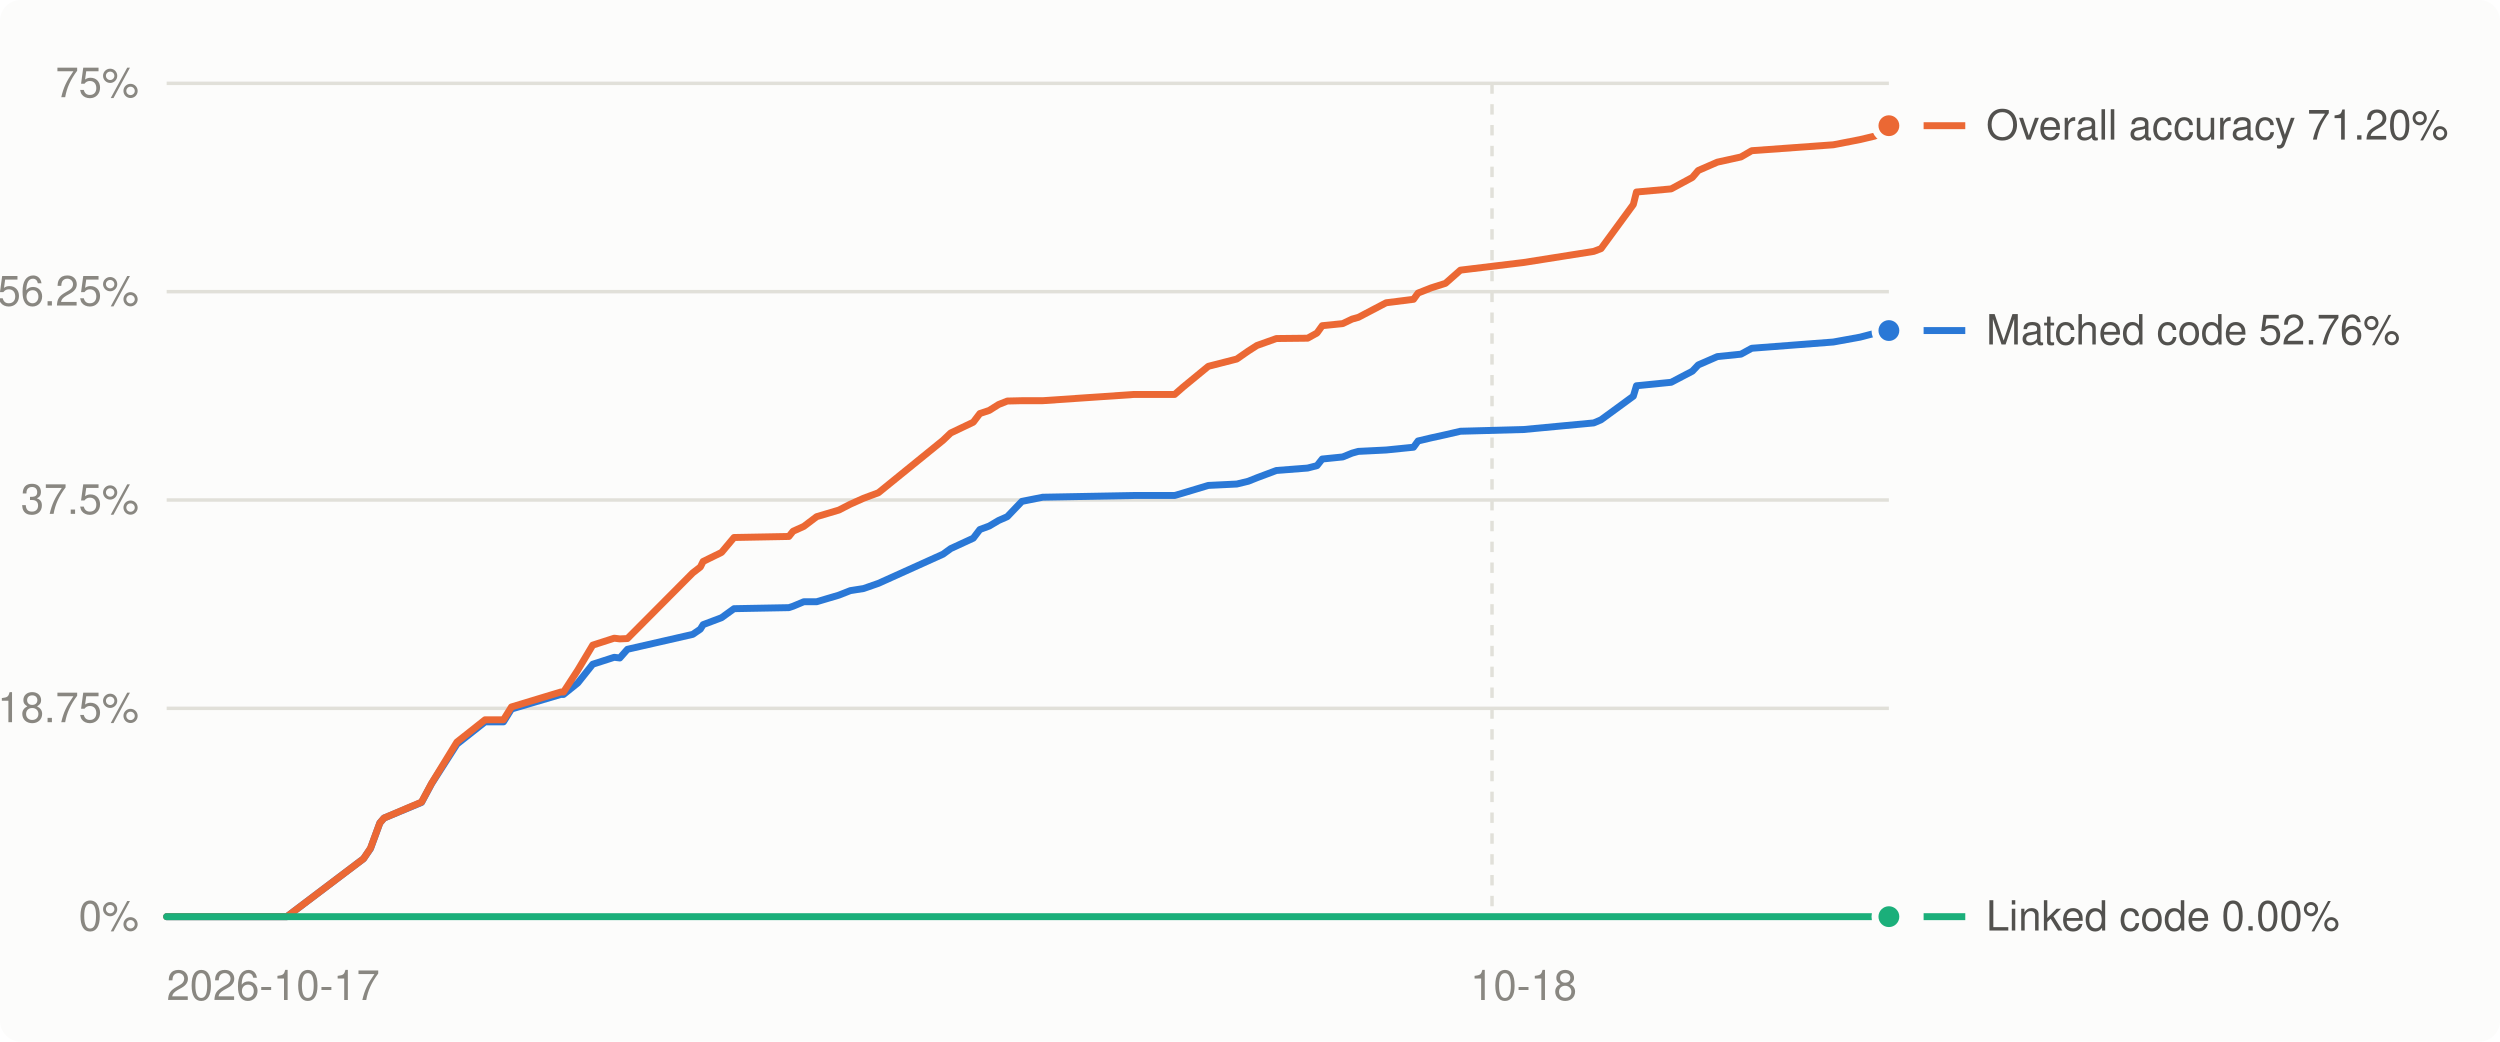
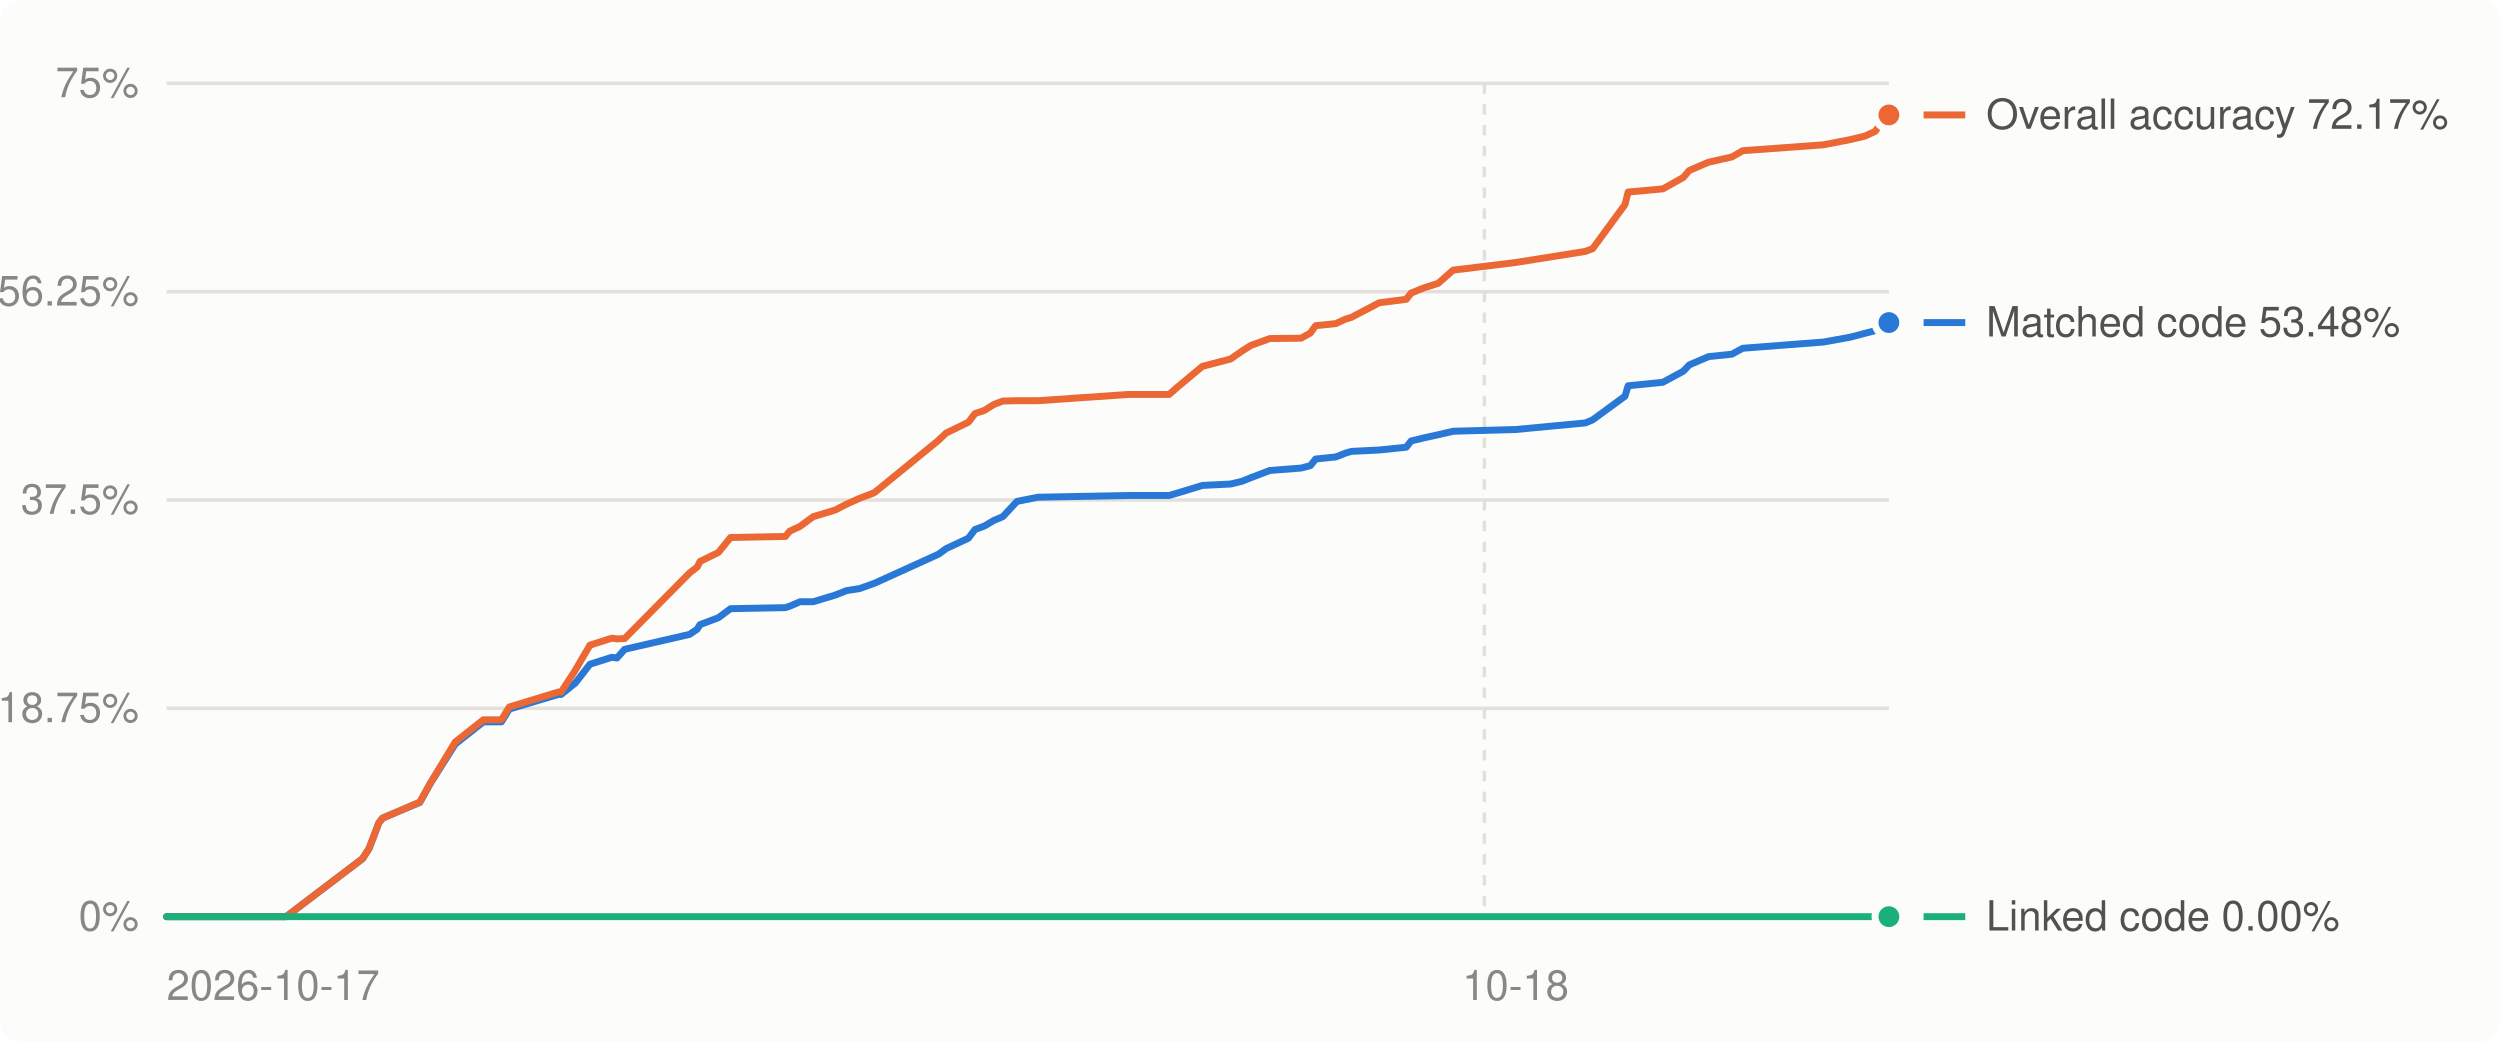
<svg xmlns="http://www.w3.org/2000/svg" viewBox="0 0 720 300" width="720" height="300" role="img" aria-label="Decompilation progress over time">
  <style>
.bg{fill:#fcfcfb}.grid{stroke:#e1e0d9}.muted{fill:#898781}.lbl{fill:#52514e}.ln0{stroke:#2a78d6}.dot0{fill:#2a78d6;stroke:#fcfcfb}.ln1{stroke:#eb6834}.dot1{fill:#eb6834;stroke:#fcfcfb}.ln2{stroke:#1baf7a}.dot2{fill:#1baf7a;stroke:#fcfcfb}
@media (prefers-color-scheme: dark){.bg{fill:#1a1a19}.grid{stroke:#2c2c2a}.muted{fill:#898781}.lbl{fill:#c3c2b7}.ln0{stroke:#3987e5}.dot0{fill:#3987e5;stroke:#1a1a19}.ln1{stroke:#d95926}.dot1{fill:#d95926;stroke:#1a1a19}.ln2{stroke:#199e70}.dot2{fill:#199e70;stroke:#1a1a19}}
text{font:12px -apple-system,BlinkMacSystemFont,'Segoe UI',Helvetica,Arial,sans-serif}
</style>
  <rect class="bg" width="720" height="300" rx="6" />
  <line x1="48" x2="544" y1="264.0" y2="264.0" class="grid" stroke-width="1" />
  <text x="40" y="268.0" class="muted" text-anchor="end">0%</text>
  <line x1="48" x2="544" y1="204.0" y2="204.0" class="grid" stroke-width="1" />
  <text x="40" y="208.0" class="muted" text-anchor="end">18.75%</text>
  <line x1="48" x2="544" y1="144.0" y2="144.0" class="grid" stroke-width="1" />
  <text x="40" y="148.0" class="muted" text-anchor="end">37.5%</text>
  <line x1="48" x2="544" y1="84.0" y2="84.0" class="grid" stroke-width="1" />
  <text x="40" y="88.0" class="muted" text-anchor="end">56.25%</text>
  <line x1="48" x2="544" y1="24.0" y2="24.0" class="grid" stroke-width="1" />
  <text x="40" y="28.0" class="muted" text-anchor="end">75%</text>
-   <line x1="429.7" x2="429.7" y1="24" y2="264" class="grid" stroke-width="1" stroke-dasharray="3 3" />
+   <line x1="427.5" x2="427.5" y1="24" y2="264" class="grid" stroke-width="1" stroke-dasharray="3 3" />
  <text class="muted" x="48.0" y="288" text-anchor="start">2026-10-17</text>
-   <text class="muted" x="438.8" y="288" text-anchor="middle">10-18</text>
-   <polyline points="48.0,264.0 82.6,264.0 104.7,247.3 106.7,244.4 109.4,237.0 110.6,235.6 121.4,231.1 124.3,225.7 131.6,214.3 139.7,207.9 145.0,207.9 147.3,204.2 161.5,200.0 162.3,200.0 166.4,196.7 170.7,191.3 176.9,189.3 178.5,189.5 180.7,187.0 199.5,182.7 201.7,181.2 202.5,179.9 207.8,177.9 211.4,175.3 227.2,175.0 228.4,174.6 231.5,173.3 235.2,173.3 241.6,171.4 244.9,170.1 248.7,169.5 253.0,168.0 271.6,159.6 273.8,158.0 280.3,155.0 282.2,152.5 284.9,151.5 287.6,149.9 290.1,148.8 294.3,144.4 300.3,143.2 326.6,142.7 338.3,142.7 340.7,142.0 348.0,139.8 356.2,139.4 359.5,138.6 362.0,137.6 367.6,135.5 376.6,134.8 379.3,134.1 380.8,132.2 386.7,131.6 389.4,130.5 391.2,130.0 399.2,129.6 407.1,128.8 408.4,127.0 412.2,126.1 416.3,125.2 420.6,124.2 438.8,123.7 459.0,121.8 461.1,120.9 470.4,114.1 471.3,111.1 481.3,110.1 487.4,106.9 489.1,105.1 494.6,102.7 501.4,102.0 504.5,100.3 528.0,98.5 535.7,97.1 539.9,96.0 542.9,95.2 544.0,95.2" fill="none" class="ln0" stroke-width="2" stroke-linejoin="round" stroke-linecap="round" />
-   <polyline points="48.0,264.0 82.6,264.0 104.7,247.3 106.7,244.3 109.4,237.0 110.6,235.6 121.4,231.0 124.3,225.6 131.6,213.7 139.7,207.3 145.0,207.3 147.3,203.6 161.5,199.3 162.3,199.3 166.4,193.0 170.7,185.8 176.9,183.8 178.5,184.0 180.7,183.9 199.5,165.0 201.7,163.3 202.5,161.7 207.8,159.1 211.4,154.8 227.2,154.5 228.4,153.0 231.5,151.6 235.2,148.8 241.6,146.9 244.9,145.2 248.7,143.5 253.0,141.9 271.6,126.8 273.8,124.7 280.3,121.6 282.2,119.1 284.9,118.2 287.6,116.5 290.1,115.5 294.3,115.4 300.3,115.4 326.6,113.6 338.3,113.6 340.7,111.5 348.0,105.5 356.2,103.4 359.5,101.1 362.0,99.5 367.6,97.5 376.6,97.4 379.3,95.9 380.8,93.8 386.7,93.2 389.4,91.9 391.2,91.4 399.2,87.2 407.1,86.2 408.4,84.4 412.2,82.9 416.3,81.6 420.6,77.8 438.8,75.6 459.0,72.4 461.1,71.6 470.4,58.9 471.3,55.3 481.3,54.4 487.4,51.1 489.1,49.1 494.6,46.7 501.4,45.2 504.5,43.4 528.0,41.7 535.7,40.2 539.9,39.2 542.9,37.8 544.0,36.2" fill="none" class="ln1" stroke-width="2" stroke-linejoin="round" stroke-linecap="round" />
-   <polyline points="48.0,264.0 82.6,264.0 104.7,264.0 106.7,264.0 109.4,264.0 110.6,264.0 121.4,264.0 124.3,264.0 131.6,264.0 139.7,264.0 145.0,264.0 147.3,264.0 161.5,264.0 162.3,264.0 166.4,264.0 170.7,264.0 176.9,264.0 178.5,264.0 180.7,264.0 199.5,264.0 201.7,264.0 202.5,264.0 207.8,264.0 211.4,264.0 227.2,264.0 228.4,264.0 231.5,264.0 235.2,264.0 241.6,264.0 244.9,264.0 248.7,264.0 253.0,264.0 271.6,264.0 273.8,264.0 280.3,264.0 282.2,264.0 284.9,264.0 287.6,264.0 290.1,264.0 294.3,264.0 300.3,264.0 326.6,264.0 338.3,264.0 340.7,264.0 348.0,264.0 356.2,264.0 359.5,264.0 362.0,264.0 367.6,264.0 376.6,264.0 379.3,264.0 380.8,264.0 386.7,264.0 389.4,264.0 391.2,264.0 399.2,264.0 407.1,264.0 408.4,264.0 412.2,264.0 416.3,264.0 420.6,264.0 438.8,264.0 459.0,264.0 461.1,264.0 470.4,264.0 471.3,264.0 481.3,264.0 487.4,264.0 489.1,264.0 494.6,264.0 501.4,264.0 504.5,264.0 528.0,264.0 535.7,264.0 539.9,264.0 542.9,264.0 544.0,264.0" fill="none" class="ln2" stroke-width="2" stroke-linejoin="round" stroke-linecap="round" />
-   <circle cx="544.0" cy="95.2" r="4" class="dot0" stroke-width="2" />
-   <circle cx="544.0" cy="36.2" r="4" class="dot1" stroke-width="2" />
+   <text class="muted" x="436.5" y="288" text-anchor="middle">10-18</text>
+   <polyline points="48.0,264.0 82.4,264.0 104.4,247.3 106.3,244.4 109.1,237.0 110.2,235.6 120.9,231.1 123.9,225.7 131.1,214.3 139.2,207.9 144.4,207.9 146.7,204.2 160.8,200.0 161.6,200.0 165.7,196.7 169.9,191.3 176.2,189.3 177.7,189.5 179.9,187.0 198.6,182.7 200.8,181.2 201.6,179.9 206.9,177.9 210.4,175.3 226.2,175.0 227.4,174.6 230.4,173.3 234.2,173.3 240.5,171.4 243.8,170.1 247.6,169.5 251.8,168.0 270.3,159.6 272.5,158.0 278.9,155.0 280.8,152.5 283.5,151.5 286.2,149.9 288.8,148.8 292.9,144.4 298.9,143.2 325.0,142.7 336.7,142.7 339.1,142.0 346.3,139.8 354.4,139.4 357.7,138.6 360.2,137.6 365.7,135.5 374.7,134.8 377.4,134.1 378.9,132.2 384.7,131.6 387.5,130.5 389.2,130.0 397.2,129.6 405.0,128.8 406.4,127.0 410.1,126.1 414.2,125.2 418.5,124.2 436.5,123.7 456.6,121.8 458.7,120.9 468.0,114.1 468.9,111.1 478.9,110.1 484.8,106.9 486.5,105.1 492.1,102.7 498.8,102.0 501.9,100.3 525.2,98.5 532.9,97.1 537.1,96.0 540.1,95.2 541.2,95.2 544.0,92.9" fill="none" class="ln0" stroke-width="2" stroke-linejoin="round" stroke-linecap="round" />
+   <polyline points="48.0,264.0 82.4,264.0 104.4,247.3 106.3,244.3 109.1,237.0 110.2,235.6 120.9,231.0 123.9,225.6 131.1,213.7 139.2,207.3 144.4,207.3 146.7,203.6 160.8,199.3 161.6,199.3 165.7,193.0 169.9,185.8 176.2,183.8 177.7,184.0 179.9,183.9 198.6,165.0 200.8,163.3 201.6,161.7 206.9,159.1 210.4,154.8 226.2,154.5 227.4,153.0 230.4,151.6 234.2,148.8 240.5,146.9 243.8,145.2 247.6,143.5 251.8,141.9 270.3,126.8 272.5,124.7 278.9,121.6 280.8,119.1 283.5,118.2 286.2,116.5 288.8,115.5 292.9,115.4 298.9,115.4 325.0,113.6 336.7,113.6 339.1,111.5 346.3,105.5 354.4,103.4 357.7,101.1 360.2,99.5 365.7,97.5 374.7,97.4 377.4,95.9 378.9,93.8 384.7,93.2 387.5,91.9 389.2,91.4 397.2,87.2 405.0,86.2 406.4,84.4 410.1,82.9 414.2,81.6 418.5,77.8 436.5,75.6 456.6,72.4 458.7,71.6 468.0,58.9 468.9,55.3 478.9,54.4 484.8,51.1 486.5,49.1 492.1,46.7 498.8,45.2 501.9,43.4 525.2,41.7 532.9,40.2 537.1,39.2 540.1,37.8 541.2,36.2 544.0,33.1" fill="none" class="ln1" stroke-width="2" stroke-linejoin="round" stroke-linecap="round" />
+   <polyline points="48.0,264.0 82.4,264.0 104.4,264.0 106.3,264.0 109.1,264.0 110.2,264.0 120.9,264.0 123.9,264.0 131.1,264.0 139.2,264.0 144.4,264.0 146.7,264.0 160.8,264.0 161.6,264.0 165.7,264.0 169.9,264.0 176.2,264.0 177.7,264.0 179.9,264.0 198.6,264.0 200.8,264.0 201.6,264.0 206.9,264.0 210.4,264.0 226.2,264.0 227.4,264.0 230.4,264.0 234.2,264.0 240.5,264.0 243.8,264.0 247.6,264.0 251.8,264.0 270.3,264.0 272.5,264.0 278.9,264.0 280.8,264.0 283.5,264.0 286.2,264.0 288.8,264.0 292.9,264.0 298.9,264.0 325.0,264.0 336.7,264.0 339.1,264.0 346.3,264.0 354.4,264.0 357.7,264.0 360.2,264.0 365.7,264.0 374.7,264.0 377.4,264.0 378.9,264.0 384.7,264.0 387.5,264.0 389.2,264.0 397.2,264.0 405.0,264.0 406.4,264.0 410.1,264.0 414.2,264.0 418.5,264.0 436.5,264.0 456.6,264.0 458.7,264.0 468.0,264.0 468.9,264.0 478.9,264.0 484.8,264.0 486.5,264.0 492.1,264.0 498.8,264.0 501.9,264.0 525.2,264.0 532.9,264.0 537.1,264.0 540.1,264.0 541.2,264.0 544.0,264.0" fill="none" class="ln2" stroke-width="2" stroke-linejoin="round" stroke-linecap="round" />
+   <circle cx="544.0" cy="92.9" r="4" class="dot0" stroke-width="2" />
+   <circle cx="544.0" cy="33.1" r="4" class="dot1" stroke-width="2" />
  <circle cx="544.0" cy="264.0" r="4" class="dot2" stroke-width="2" />
  <line x1="554" x2="566" y1="264.0" y2="264.0" class="ln2" stroke-width="2" />
  <text class="lbl" x="572" y="268.0">Linked code 0.00%</text>
-   <line x1="554" x2="566" y1="95.2" y2="95.2" class="ln0" stroke-width="2" />
-   <text class="lbl" x="572" y="99.2">Matched code 52.76%</text>
-   <line x1="554" x2="566" y1="36.2" y2="36.2" class="ln1" stroke-width="2" />
-   <text class="lbl" x="572" y="40.2">Overall accuracy 71.20%</text>
+   <line x1="554" x2="566" y1="92.9" y2="92.9" class="ln0" stroke-width="2" />
+   <text class="lbl" x="572" y="96.9">Matched code 53.48%</text>
+   <line x1="554" x2="566" y1="33.1" y2="33.1" class="ln1" stroke-width="2" />
+   <text class="lbl" x="572" y="37.1">Overall accuracy 72.17%</text>
</svg>
